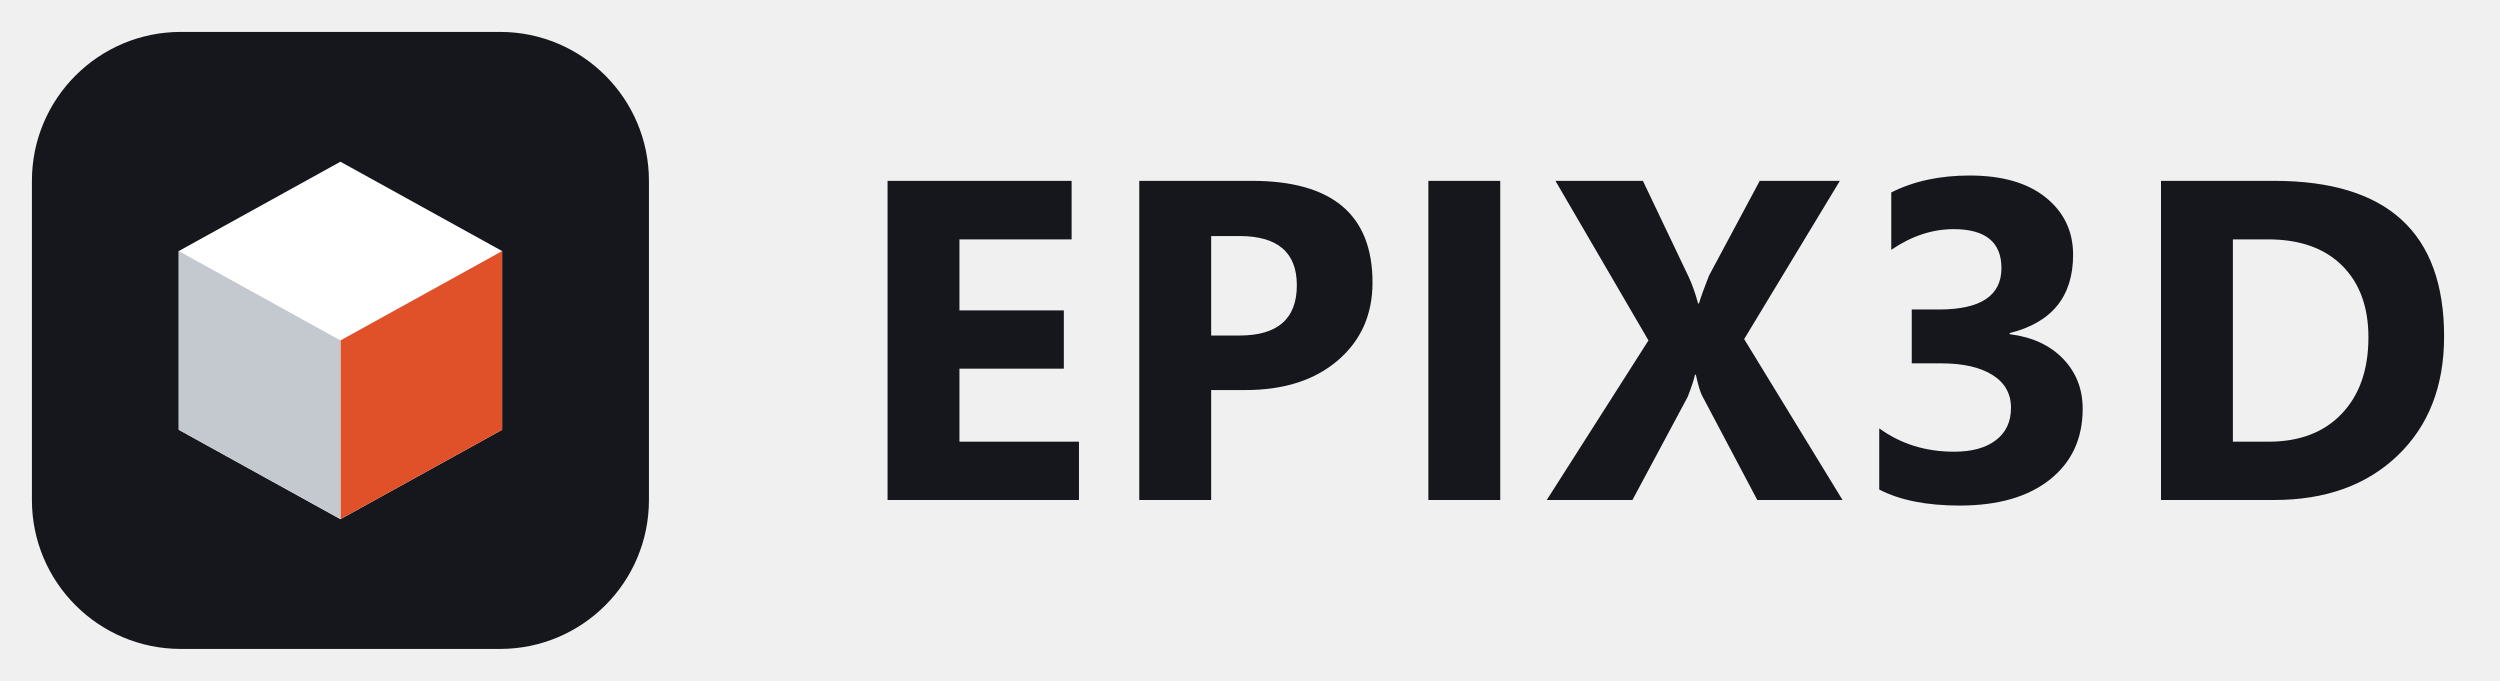
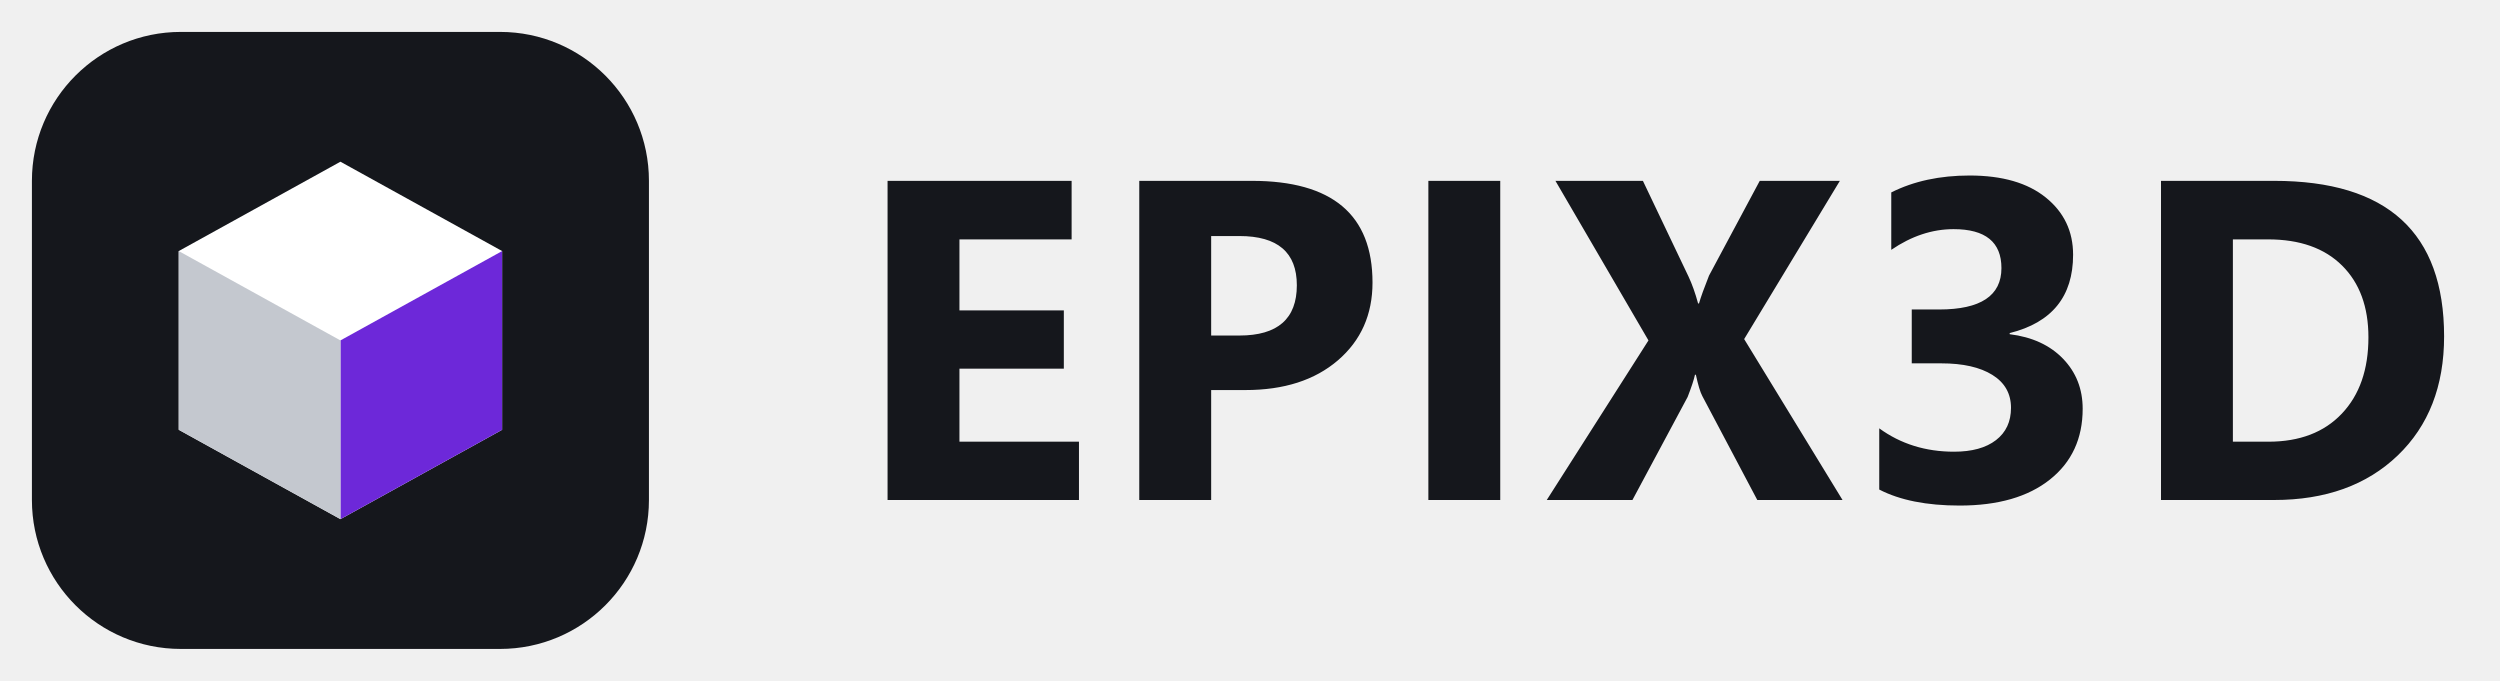
<svg xmlns="http://www.w3.org/2000/svg" viewBox="0 0 235 64" width="940" height="256">
  <g transform="scale(2)">
    <rect x="1.5" y="1.5" width="29" height="29" rx="7" fill="#15171c" />
    <path d="M16 7.6 23.6 11.8v8.4L16 24.4l-7.6-4.2v-8.4z" fill="#ffffff" />
-     <path d="M16 16v8.4l7.6-4.2v-8.4z" fill="#e0512a" />
+     <path d="M16 16v8.4l7.6-4.2v-8.4z" fill="#6d28d9" />
    <path d="M16 16 8.4 11.8v8.4l7.6 4.2z" fill="#c4c8cf" />
  </g>
  <path d="M101.423 47.0H83.431V17.0H100.732V22.502H90.188V29.176H100.0V34.657H90.188V41.519H101.423Z M113.849 36.665V47.0H107.091V17.0H117.677Q129.016 17.0 129.016 26.561Q129.016 31.079 125.763 33.872Q122.51 36.665 117.07 36.665ZM113.849 22.188V31.54H116.505Q121.903 31.54 121.903 26.812Q121.903 22.188 116.505 22.188Z M141.023 47.0H134.266V17.0H141.023Z M173.198 47.0H165.186L160.018 37.23Q159.726 36.686 159.412 35.222H159.328Q159.182 35.912 158.638 37.314L153.449 47.0H145.395L154.956 32.0L146.211 17.0H154.433L158.721 25.996Q159.223 27.063 159.621 28.527H159.705Q159.956 27.649 160.646 25.912L165.416 17.0H172.947L163.951 31.874Z M176.649 46.017V40.264Q179.662 42.46 183.679 42.46Q186.21 42.46 187.622 41.372Q189.034 40.285 189.034 38.339Q189.034 36.331 187.287 35.243Q185.541 34.155 182.486 34.155H179.704V29.092H182.277Q188.135 29.092 188.135 25.201Q188.135 21.54 183.637 21.54Q180.624 21.54 177.779 23.485V18.088Q180.938 16.498 185.143 16.498Q189.746 16.498 192.308 18.569Q194.871 20.64 194.871 23.946Q194.871 29.824 188.909 31.31V31.414Q192.089 31.812 193.93 33.726Q195.771 35.64 195.771 38.423Q195.771 42.628 192.695 45.075Q189.62 47.523 184.202 47.523Q179.557 47.523 176.649 46.017Z M203.134 47.0V17.0H213.762Q229.745 17.0 229.745 31.623Q229.745 38.632 225.383 42.816Q221.021 47.0 213.762 47.0ZM209.891 22.502V41.519H213.238Q217.632 41.519 220.132 38.883Q222.632 36.247 222.632 31.707Q222.632 27.418 220.153 24.96Q217.674 22.502 213.197 22.502Z" fill="#15171c" />
</svg>
